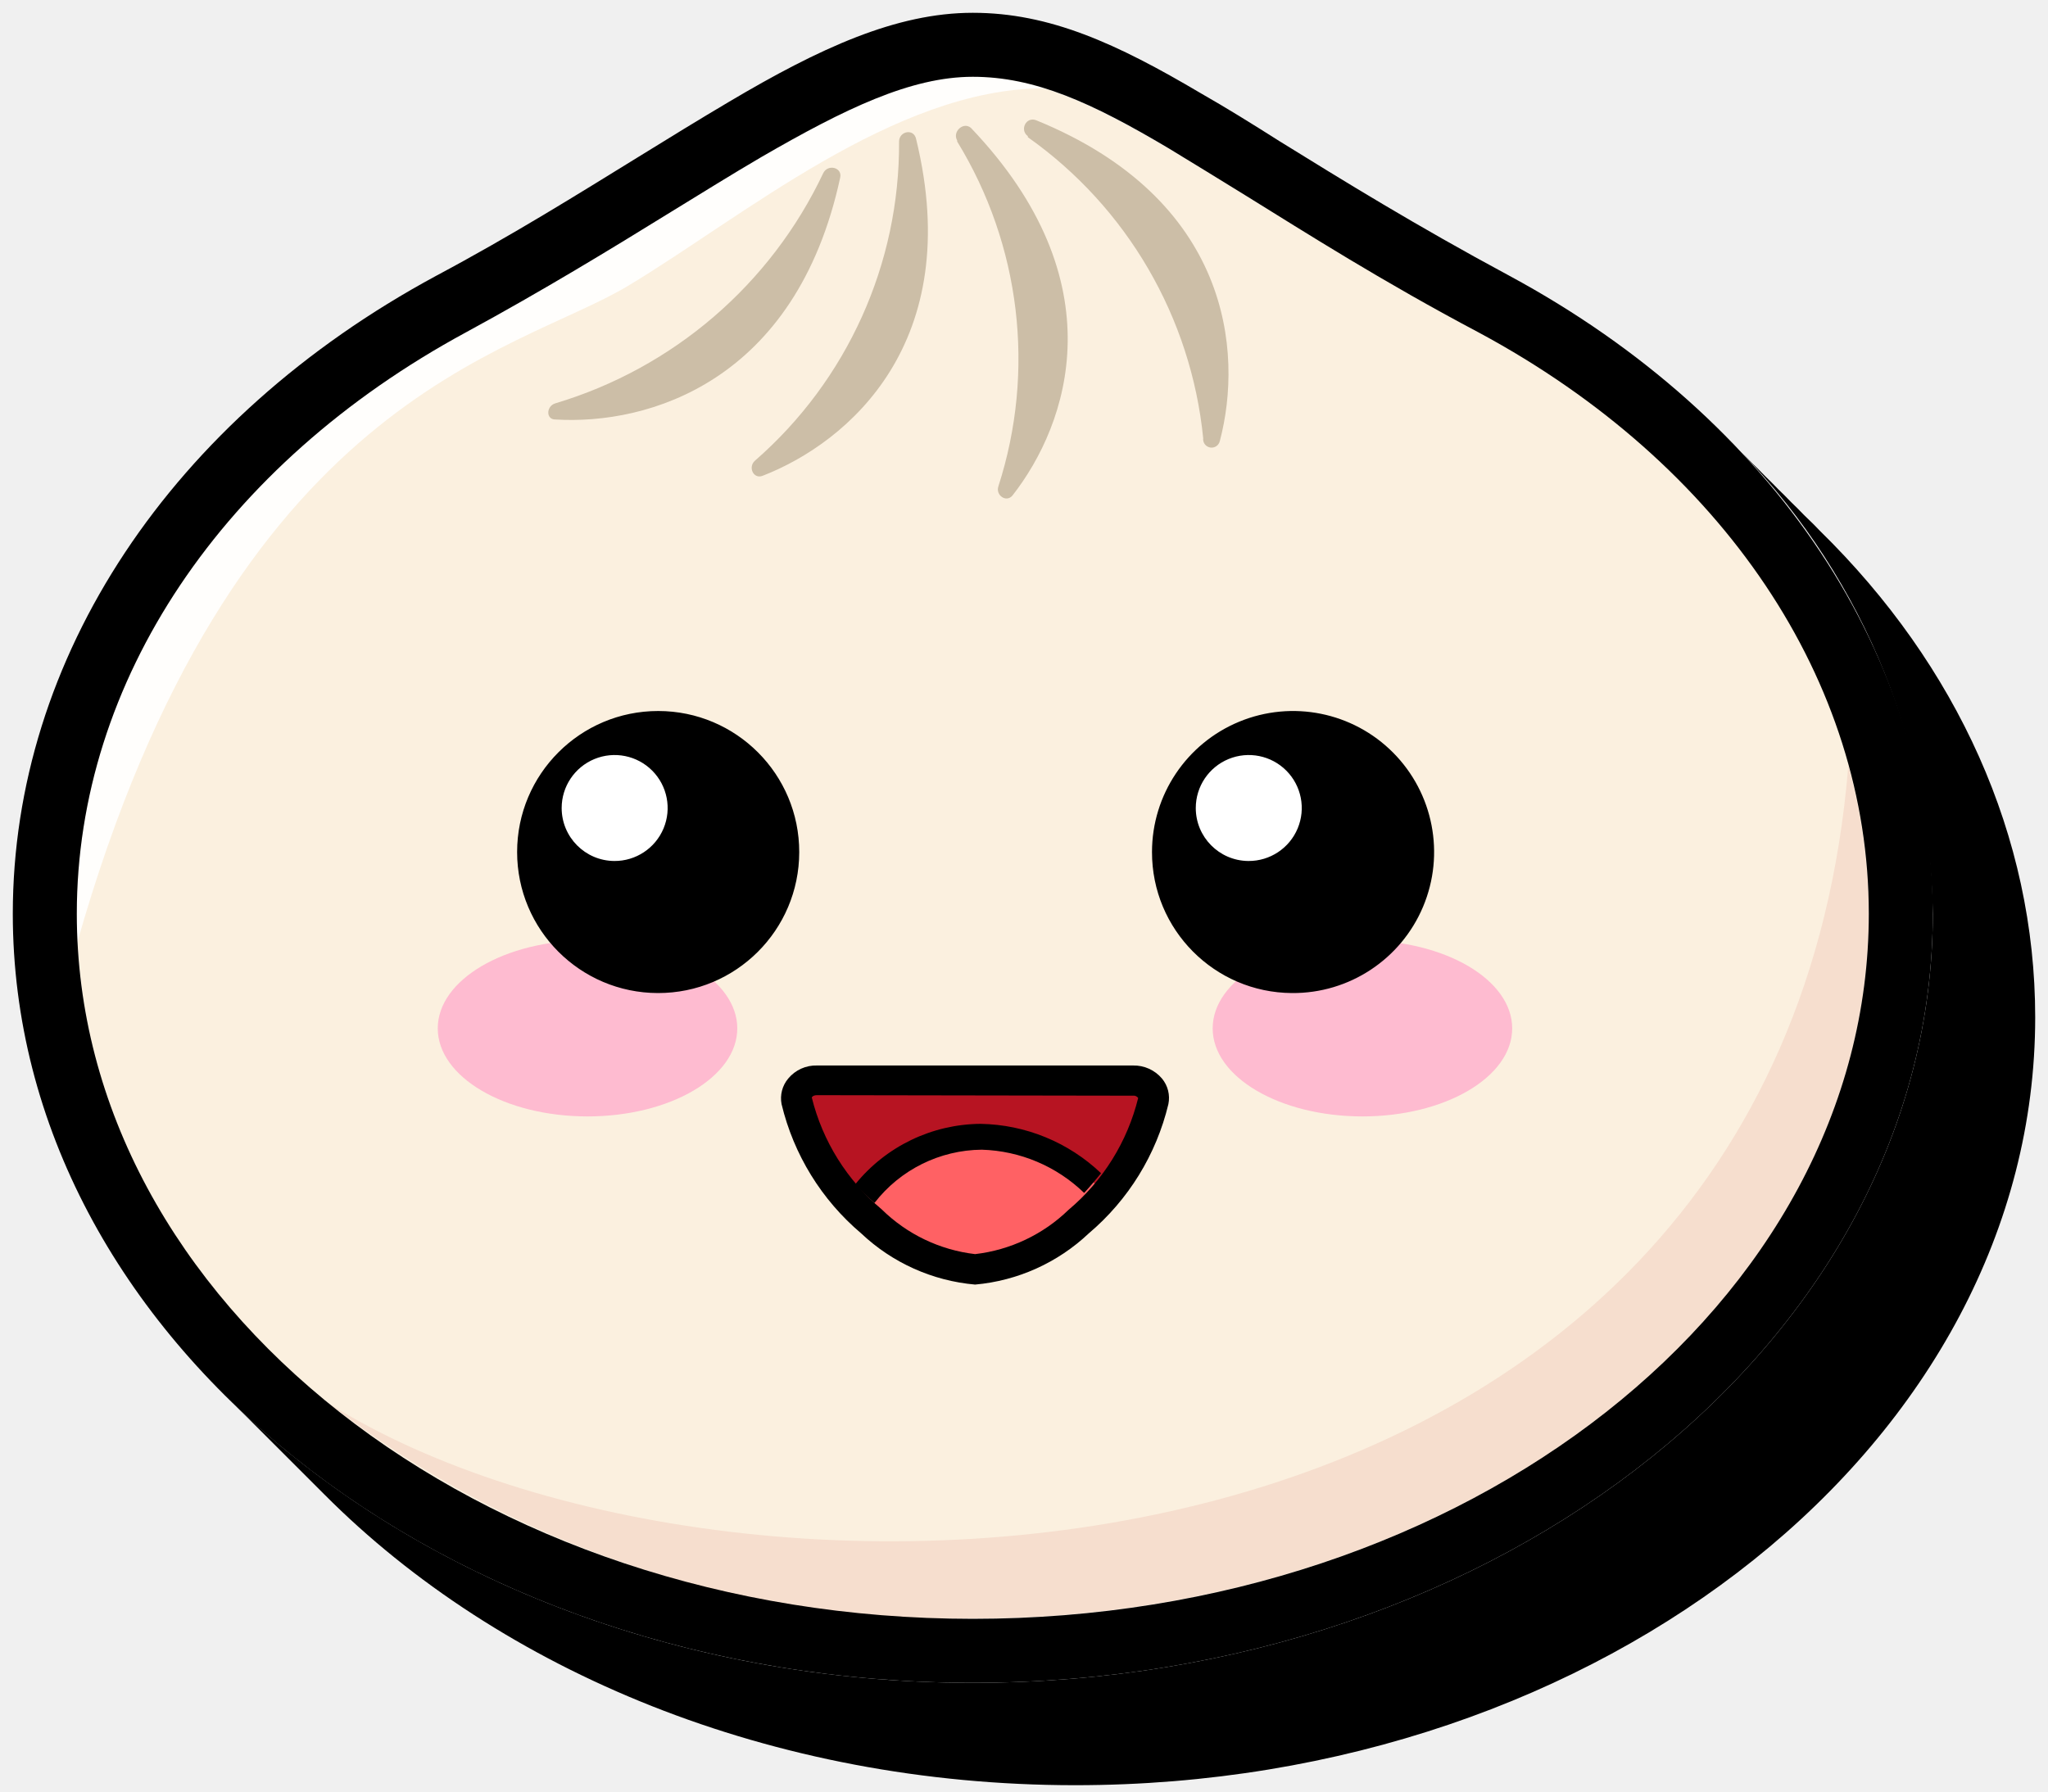
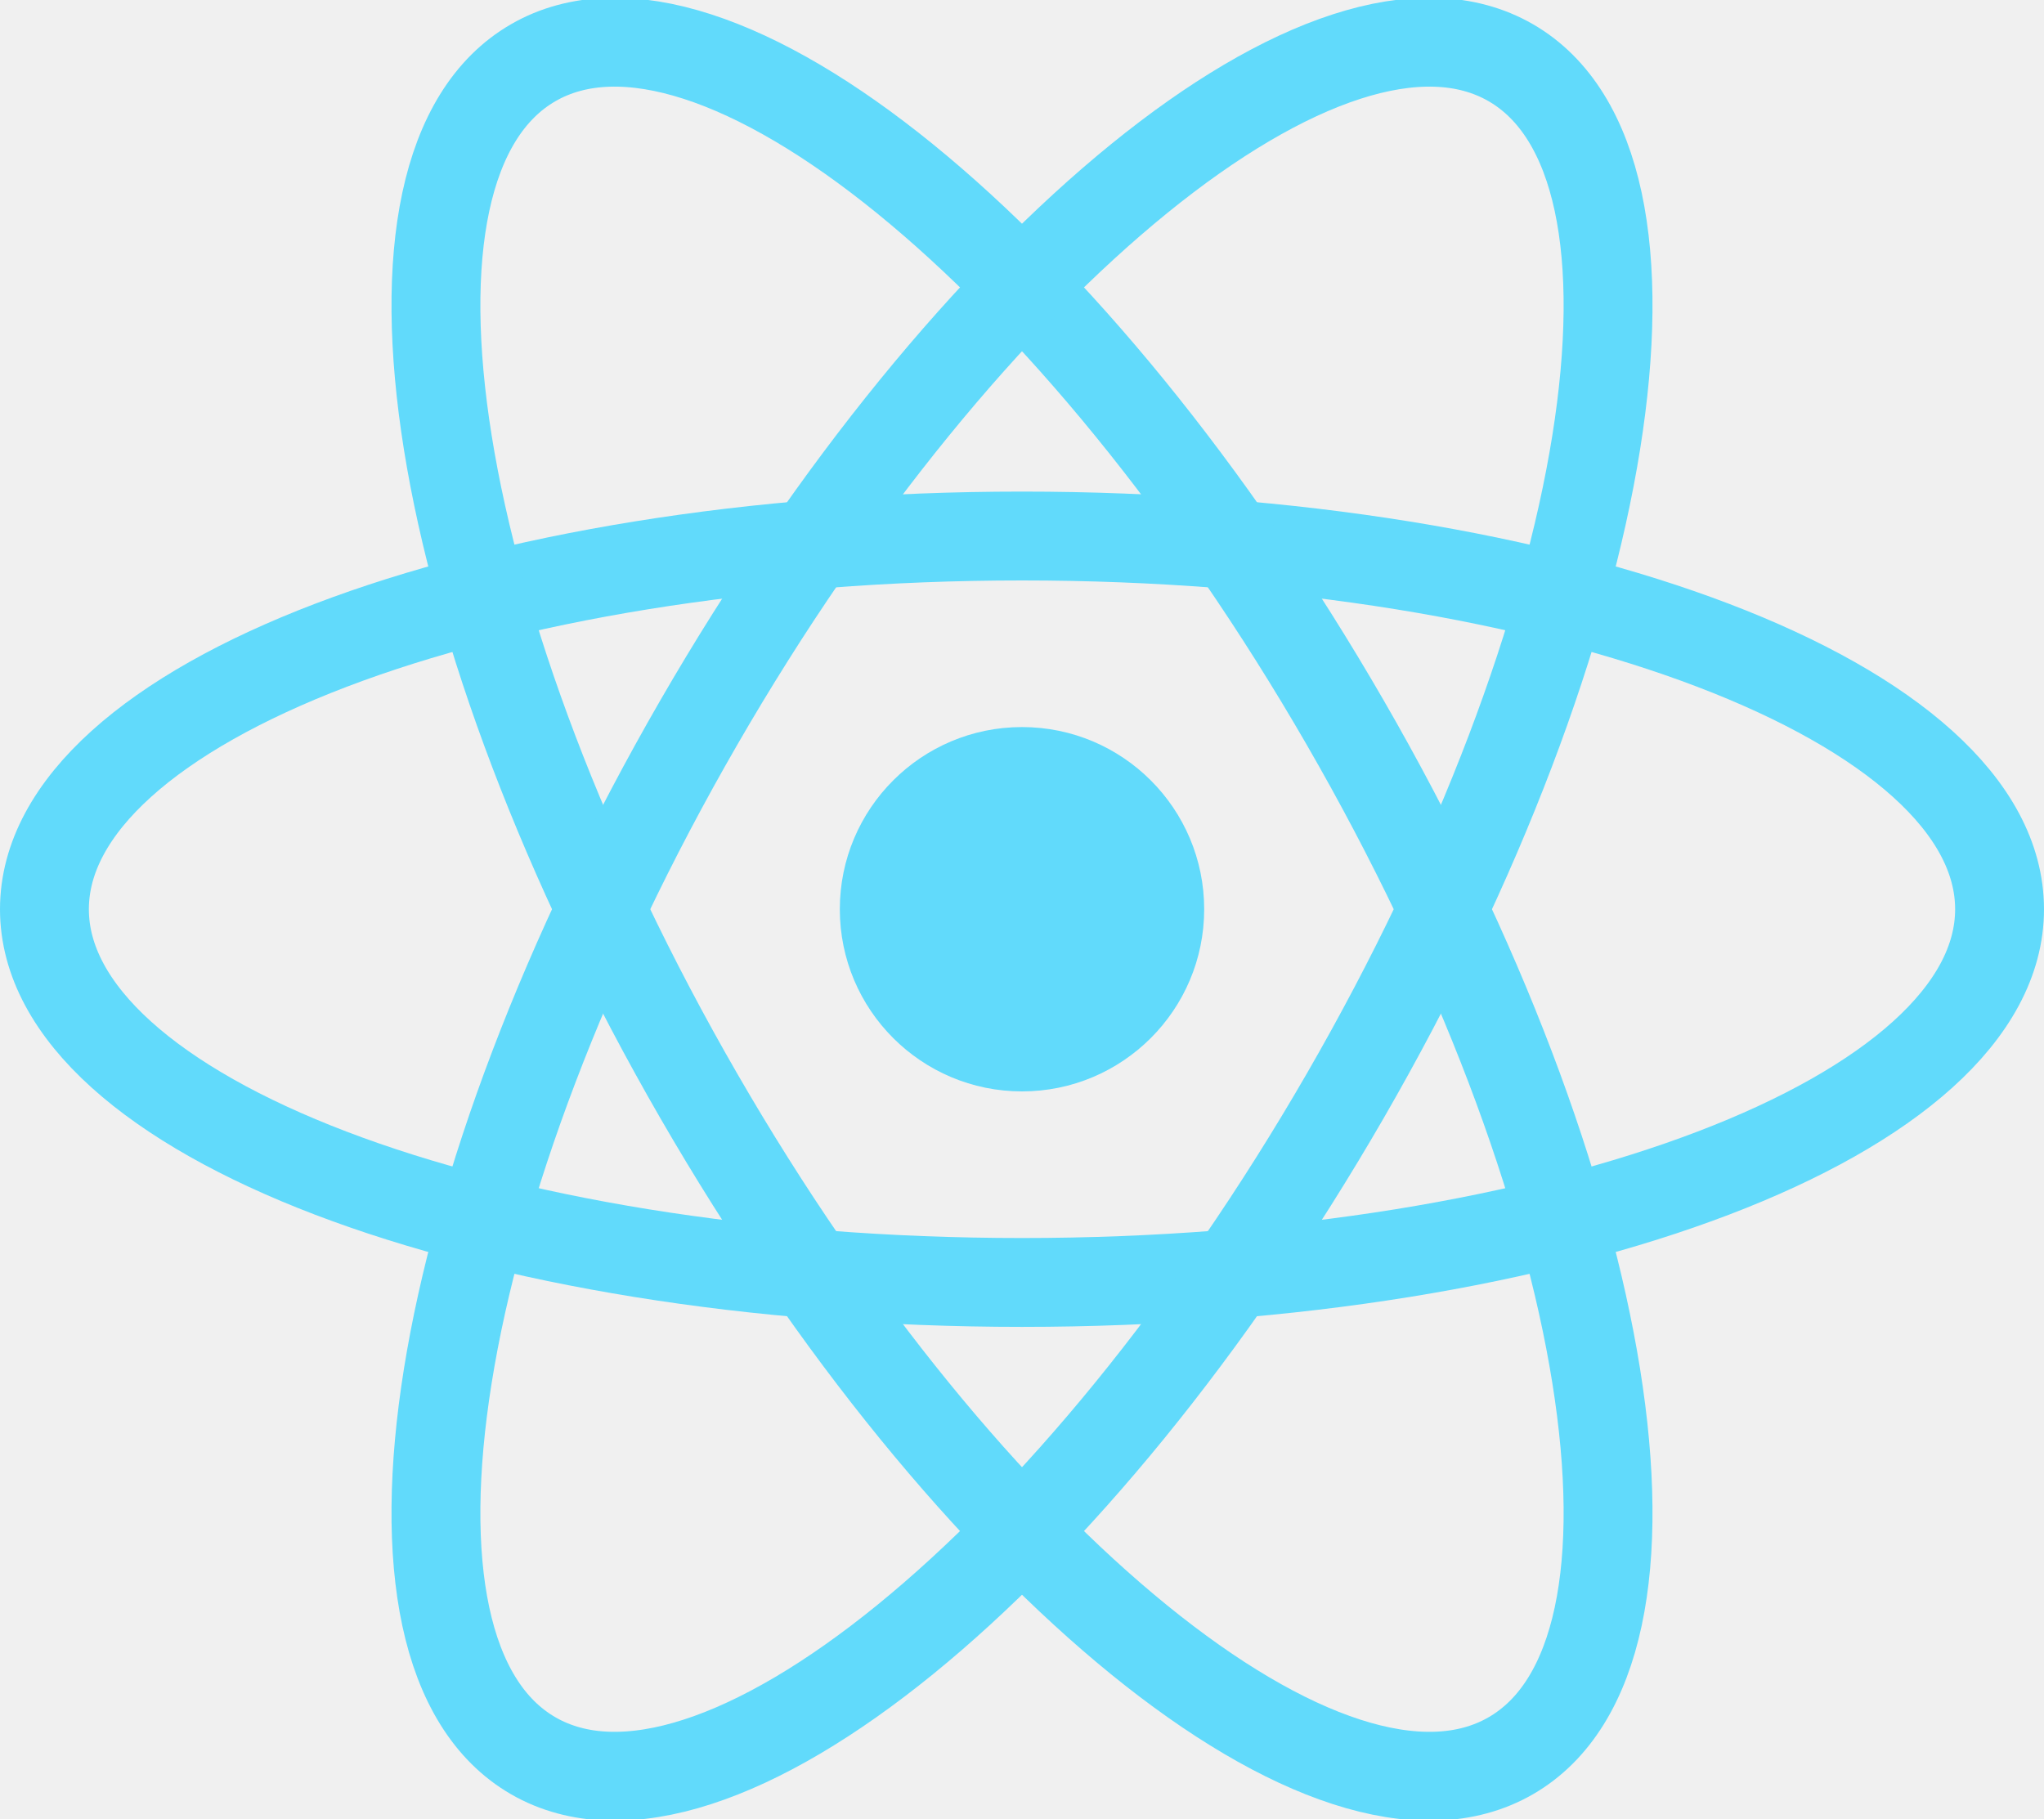
- <svg xmlns="http://www.w3.org/2000/svg" id="Bun" viewBox="0 0 80 70">
-   <path id="Shadow" d="M71.09,20.74c-.16-.17-.33-.34-.5-.5s-.33-.34-.5-.5-.33-.34-.5-.5-.33-.34-.5-.5-.33-.34-.5-.5-.33-.34-.5-.5-.33-.34-.5-.5A26.46,26.46,0,0,1,75.5,35.7c0,16.57-16.82,30.05-37.5,30.05-11.58,0-21.94-4.23-28.83-10.86l.5.5.5.5.5.5.5.5.5.5.5.5.5.5C19.55,65.3,30.14,69.75,42,69.75c20.68,0,37.5-13.48,37.5-30C79.5,32.69,76.46,26,71.09,20.74Z" />
-   <g id="Body">
-     <path id="Background" d="M73,35.7c0,15.21-15.67,27.54-35,27.54S3,50.91,3,35.7C3,26.27,9,17.94,18.22,13S33.18,3,38,3s8.94,4.13,19.78,10C67,17.94,73,26.27,73,35.7Z" style="fill:#fbf0df" />
-     <path id="Bottom_Shadow" data-name="Bottom Shadow" d="M73,35.7a21.67,21.67,0,0,0-.8-5.78c-2.73,33.3-43.35,34.9-59.32,24.94A40,40,0,0,0,38,63.24C57.3,63.24,73,50.89,73,35.7Z" style="fill:#f6dece" />
-     <path id="Light_Shine" data-name="Light Shine" d="M24.53,11.17C29,8.49,34.94,3.46,40.78,3.45A9.29,9.29,0,0,0,38,3c-2.42,0-5,1.25-8.25,3.13-1.13.66-2.3,1.39-3.54,2.15-2.33,1.44-5,3.07-8,4.7C8.69,18.13,3,26.62,3,35.7c0,.4,0,.8,0,1.19C9.06,15.48,20.07,13.85,24.53,11.17Z" style="fill:#fffefc" />
-     <path id="Top" d="M35.12,5.53A16.41,16.41,0,0,1,29.49,18c-.28.25-.06.73.3.59,3.37-1.31,7.92-5.23,6-13.14C35.71,5,35.12,5.12,35.12,5.53Zm2.27,0A16.24,16.24,0,0,1,39,19c-.12.35.31.65.55.36C41.74,16.56,43.65,11,37.93,5,37.64,4.74,37.19,5.14,37.39,5.49Zm2.76-.17A16.42,16.42,0,0,1,47,17.12a.33.33,0,0,0,.65.11c.92-3.49.4-9.44-7.17-12.53C40.08,4.54,39.82,5.08,40.15,5.32ZM21.69,15.76a16.94,16.94,0,0,0,10.47-9c.18-.36.75-.22.66.18-1.73,8-7.52,9.67-11.12,9.45C21.32,16.4,21.33,15.87,21.69,15.76Z" style="fill:#ccbea7;fill-rule:evenodd" />
-     <path id="Outline" d="M38,65.75C17.32,65.75.5,52.27.5,35.7c0-10,6.18-19.33,16.53-24.92,3-1.6,5.57-3.21,7.86-4.62,1.26-.78,2.45-1.51,3.6-2.19C32,1.89,35,.5,38,.5s5.62,1.2,8.9,3.14c1,.57,2,1.19,3.07,1.87,2.49,1.54,5.3,3.28,9,5.27C69.32,16.37,75.5,25.69,75.5,35.7,75.5,52.27,58.68,65.75,38,65.75ZM38,3c-2.42,0-5,1.25-8.25,3.13-1.13.66-2.3,1.39-3.54,2.15-2.33,1.44-5,3.07-8,4.7C8.69,18.13,3,26.62,3,35.7,3,50.89,18.7,63.25,38,63.25S73,50.89,73,35.7C73,26.62,67.31,18.13,57.78,13,54,11,51.05,9.12,48.66,7.64c-1.09-.67-2.09-1.29-3-1.84C42.63,4,40.42,3,38,3Z" />
-   </g>
-   <g id="Mouth">
-     <g id="Background-2" data-name="Background">
-       <path d="M45.05,43a8.93,8.93,0,0,1-2.92,4.71,6.81,6.81,0,0,1-4,1.88A6.84,6.84,0,0,1,34,47.71,8.93,8.93,0,0,1,31.12,43a.72.72,0,0,1,.8-.81H44.26A.72.72,0,0,1,45.05,43Z" style="fill:#b71422" />
-     </g>
-     <g id="Tongue">
-       <path id="Background-3" data-name="Background" d="M34,47.79a6.91,6.91,0,0,0,4.12,1.9,6.91,6.91,0,0,0,4.11-1.9,10.63,10.63,0,0,0,1-1.07,6.83,6.83,0,0,0-4.9-2.31,6.15,6.15,0,0,0-5,2.78C33.56,47.4,33.76,47.6,34,47.79Z" style="fill:#ff6164" />
-       <path id="Outline-2" data-name="Outline" d="M34.16,47a5.36,5.36,0,0,1,4.19-2.08,6,6,0,0,1,4,1.69c.23-.25.45-.51.66-.77a7,7,0,0,0-4.71-1.93,6.36,6.36,0,0,0-4.89,2.36A9.53,9.53,0,0,0,34.16,47Z" />
-     </g>
-     <path id="Outline-3" data-name="Outline" d="M38.09,50.19a7.42,7.42,0,0,1-4.45-2,9.52,9.52,0,0,1-3.11-5.05,1.2,1.2,0,0,1,.26-1,1.41,1.41,0,0,1,1.13-.51H44.26a1.44,1.44,0,0,1,1.13.51,1.19,1.19,0,0,1,.25,1h0a9.52,9.52,0,0,1-3.11,5.05A7.42,7.42,0,0,1,38.09,50.19Zm-6.17-7.4c-.16,0-.2.07-.21.09a8.29,8.29,0,0,0,2.73,4.37A6.23,6.23,0,0,0,38.09,49a6.28,6.28,0,0,0,3.65-1.73,8.3,8.3,0,0,0,2.72-4.37.21.21,0,0,0-.2-.09Z" />
-   </g>
-   <g id="Face">
-     <ellipse id="Right_Blush" data-name="Right Blush" cx="53.22" cy="40.18" rx="5.85" ry="3.44" style="fill:#febbd0" />
-     <ellipse id="Left_Bluch" data-name="Left Bluch" cx="22.95" cy="40.18" rx="5.85" ry="3.44" style="fill:#febbd0" />
-     <path id="Eyes" d="M25.7,38.8a5.51,5.51,0,1,0-5.5-5.51A5.51,5.51,0,0,0,25.7,38.8Zm24.77,0A5.51,5.51,0,1,0,45,33.29,5.5,5.5,0,0,0,50.47,38.8Z" style="fill-rule:evenodd" />
-     <path id="Iris" d="M24,33.64a2.07,2.07,0,1,0-2.06-2.07A2.07,2.07,0,0,0,24,33.64Zm24.77,0a2.07,2.07,0,1,0-2.06-2.07A2.07,2.07,0,0,0,48.75,33.64Z" style="fill:#fff;fill-rule:evenodd" />
+ <svg xmlns="http://www.w3.org/2000/svg" viewBox="-11.5 -10.232 23 20.463">
+   <circle cx="0" cy="0" r="2.05" fill="#61dafb" />
+   <g stroke="#61dafb" stroke-width="1" fill="none">
+     <ellipse rx="11" ry="4.2" />
+     <ellipse rx="11" ry="4.2" transform="rotate(60)" />
+     <ellipse rx="11" ry="4.2" transform="rotate(120)" />
  </g>
</svg>
